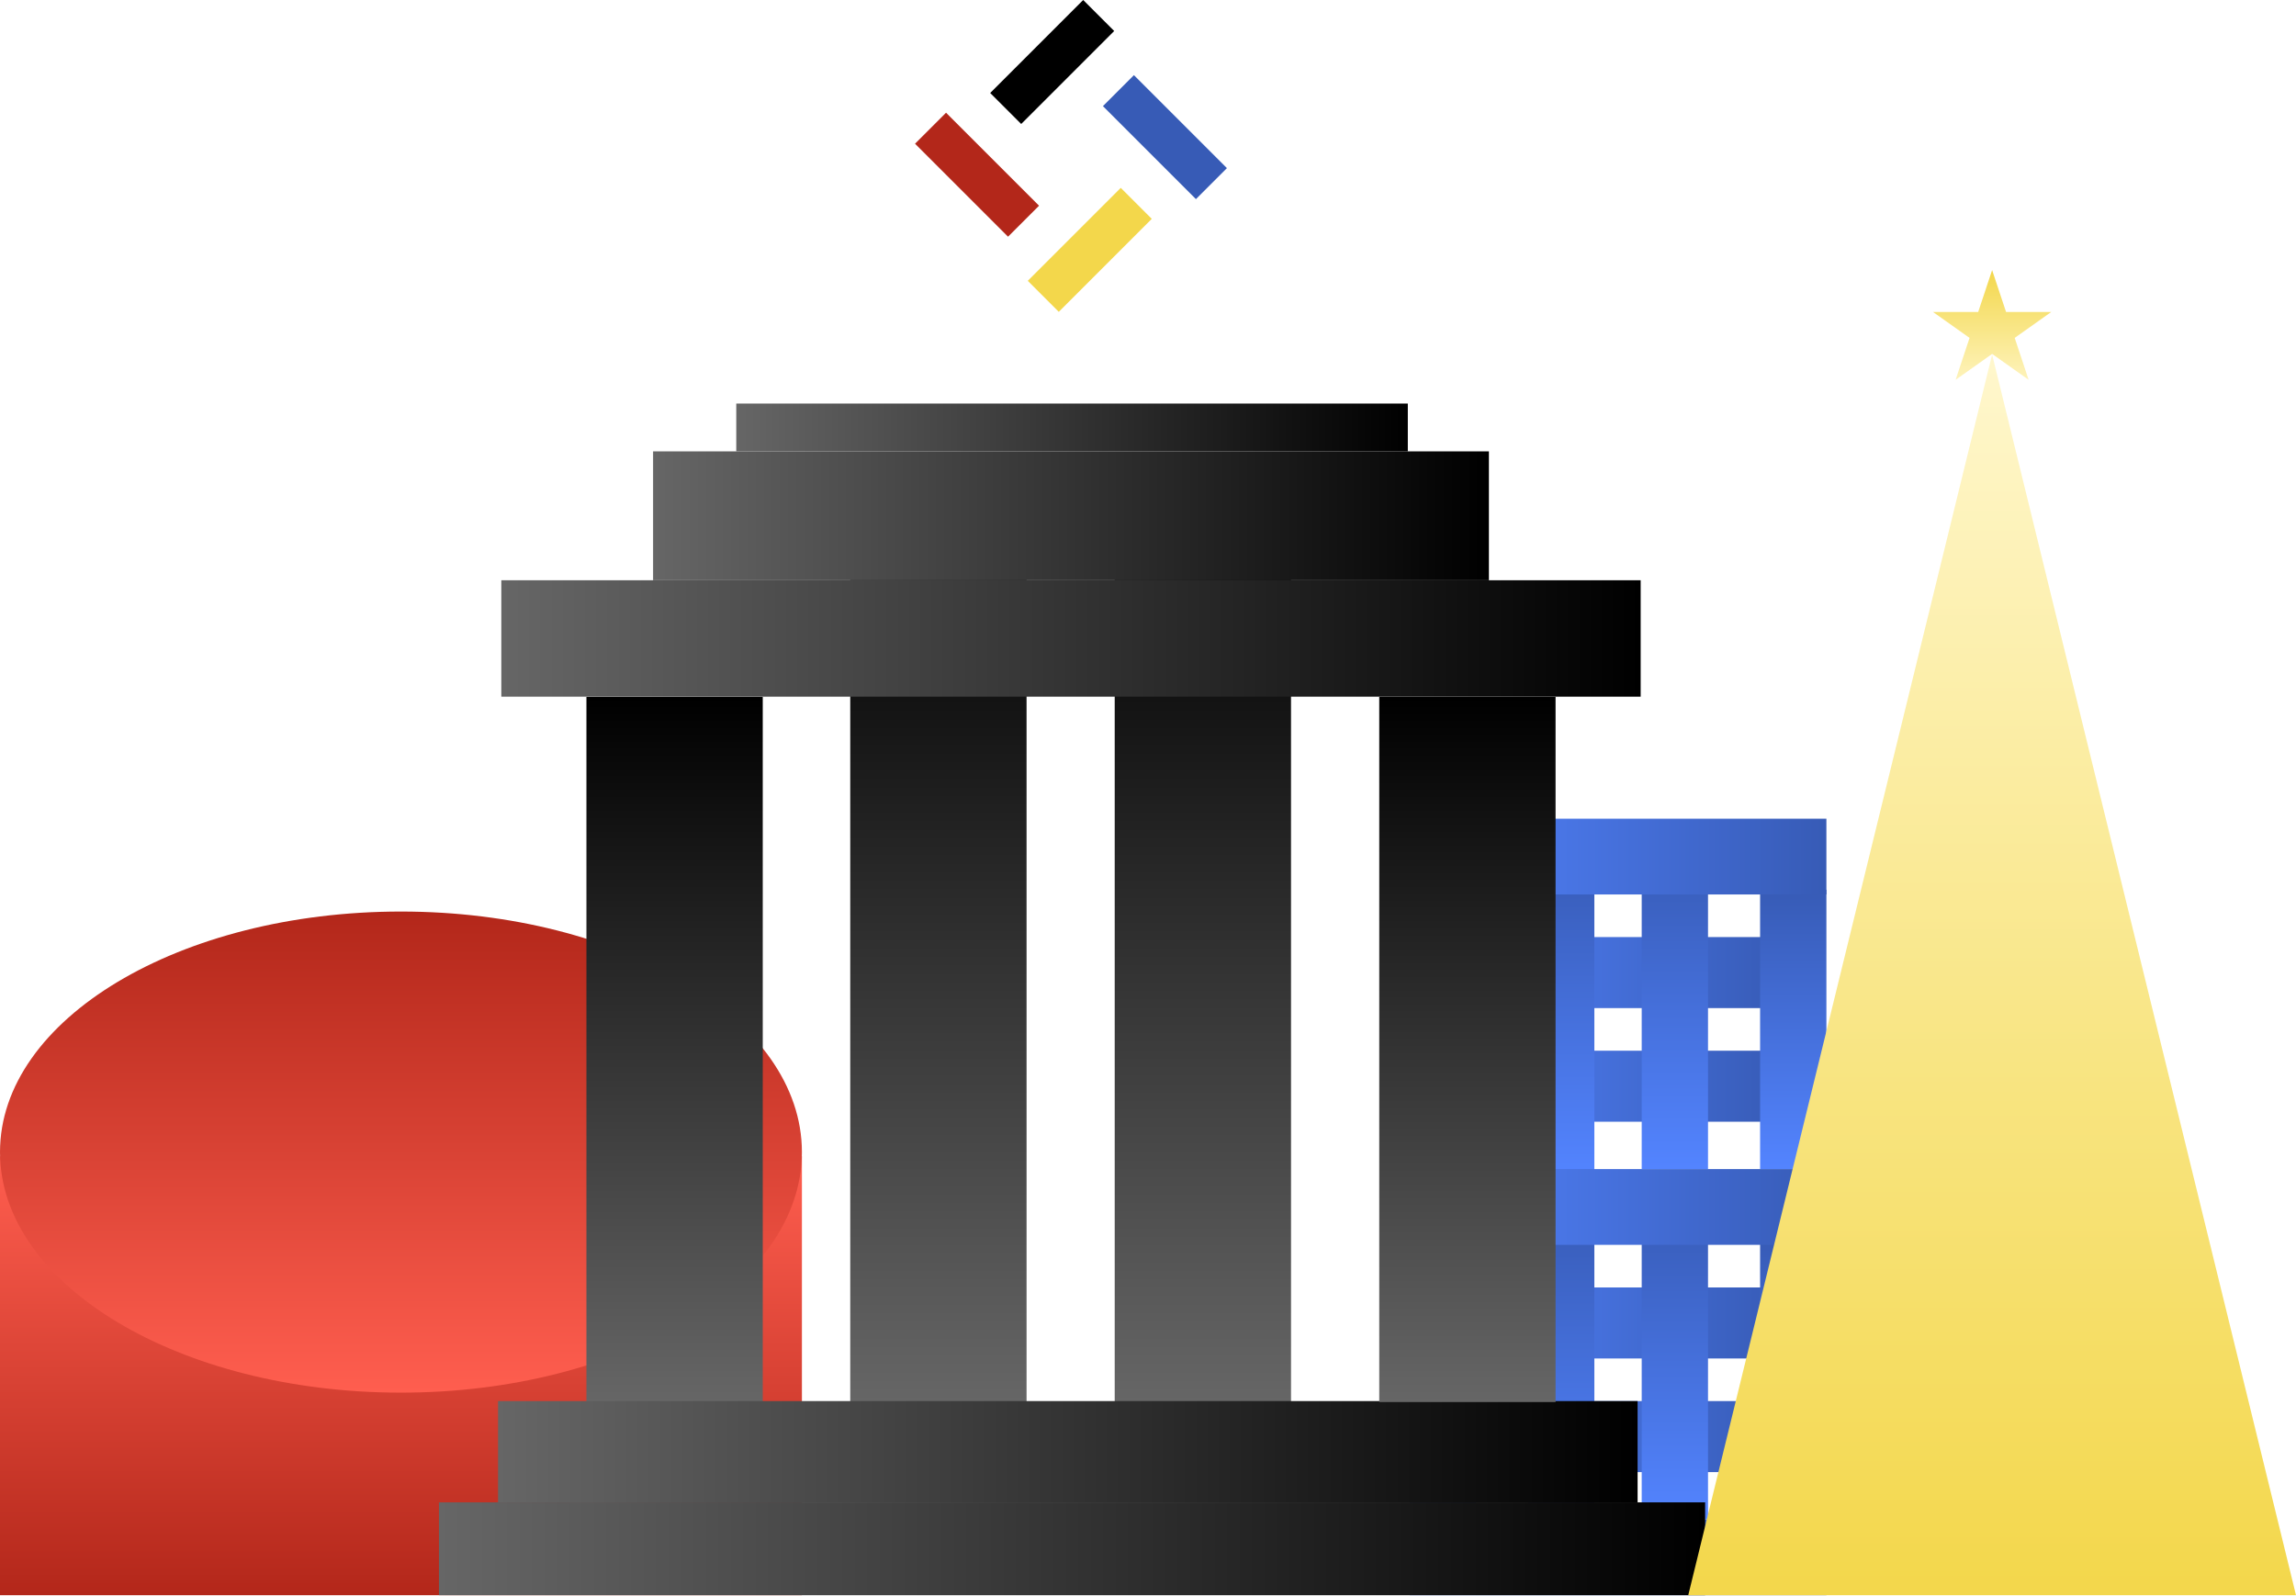
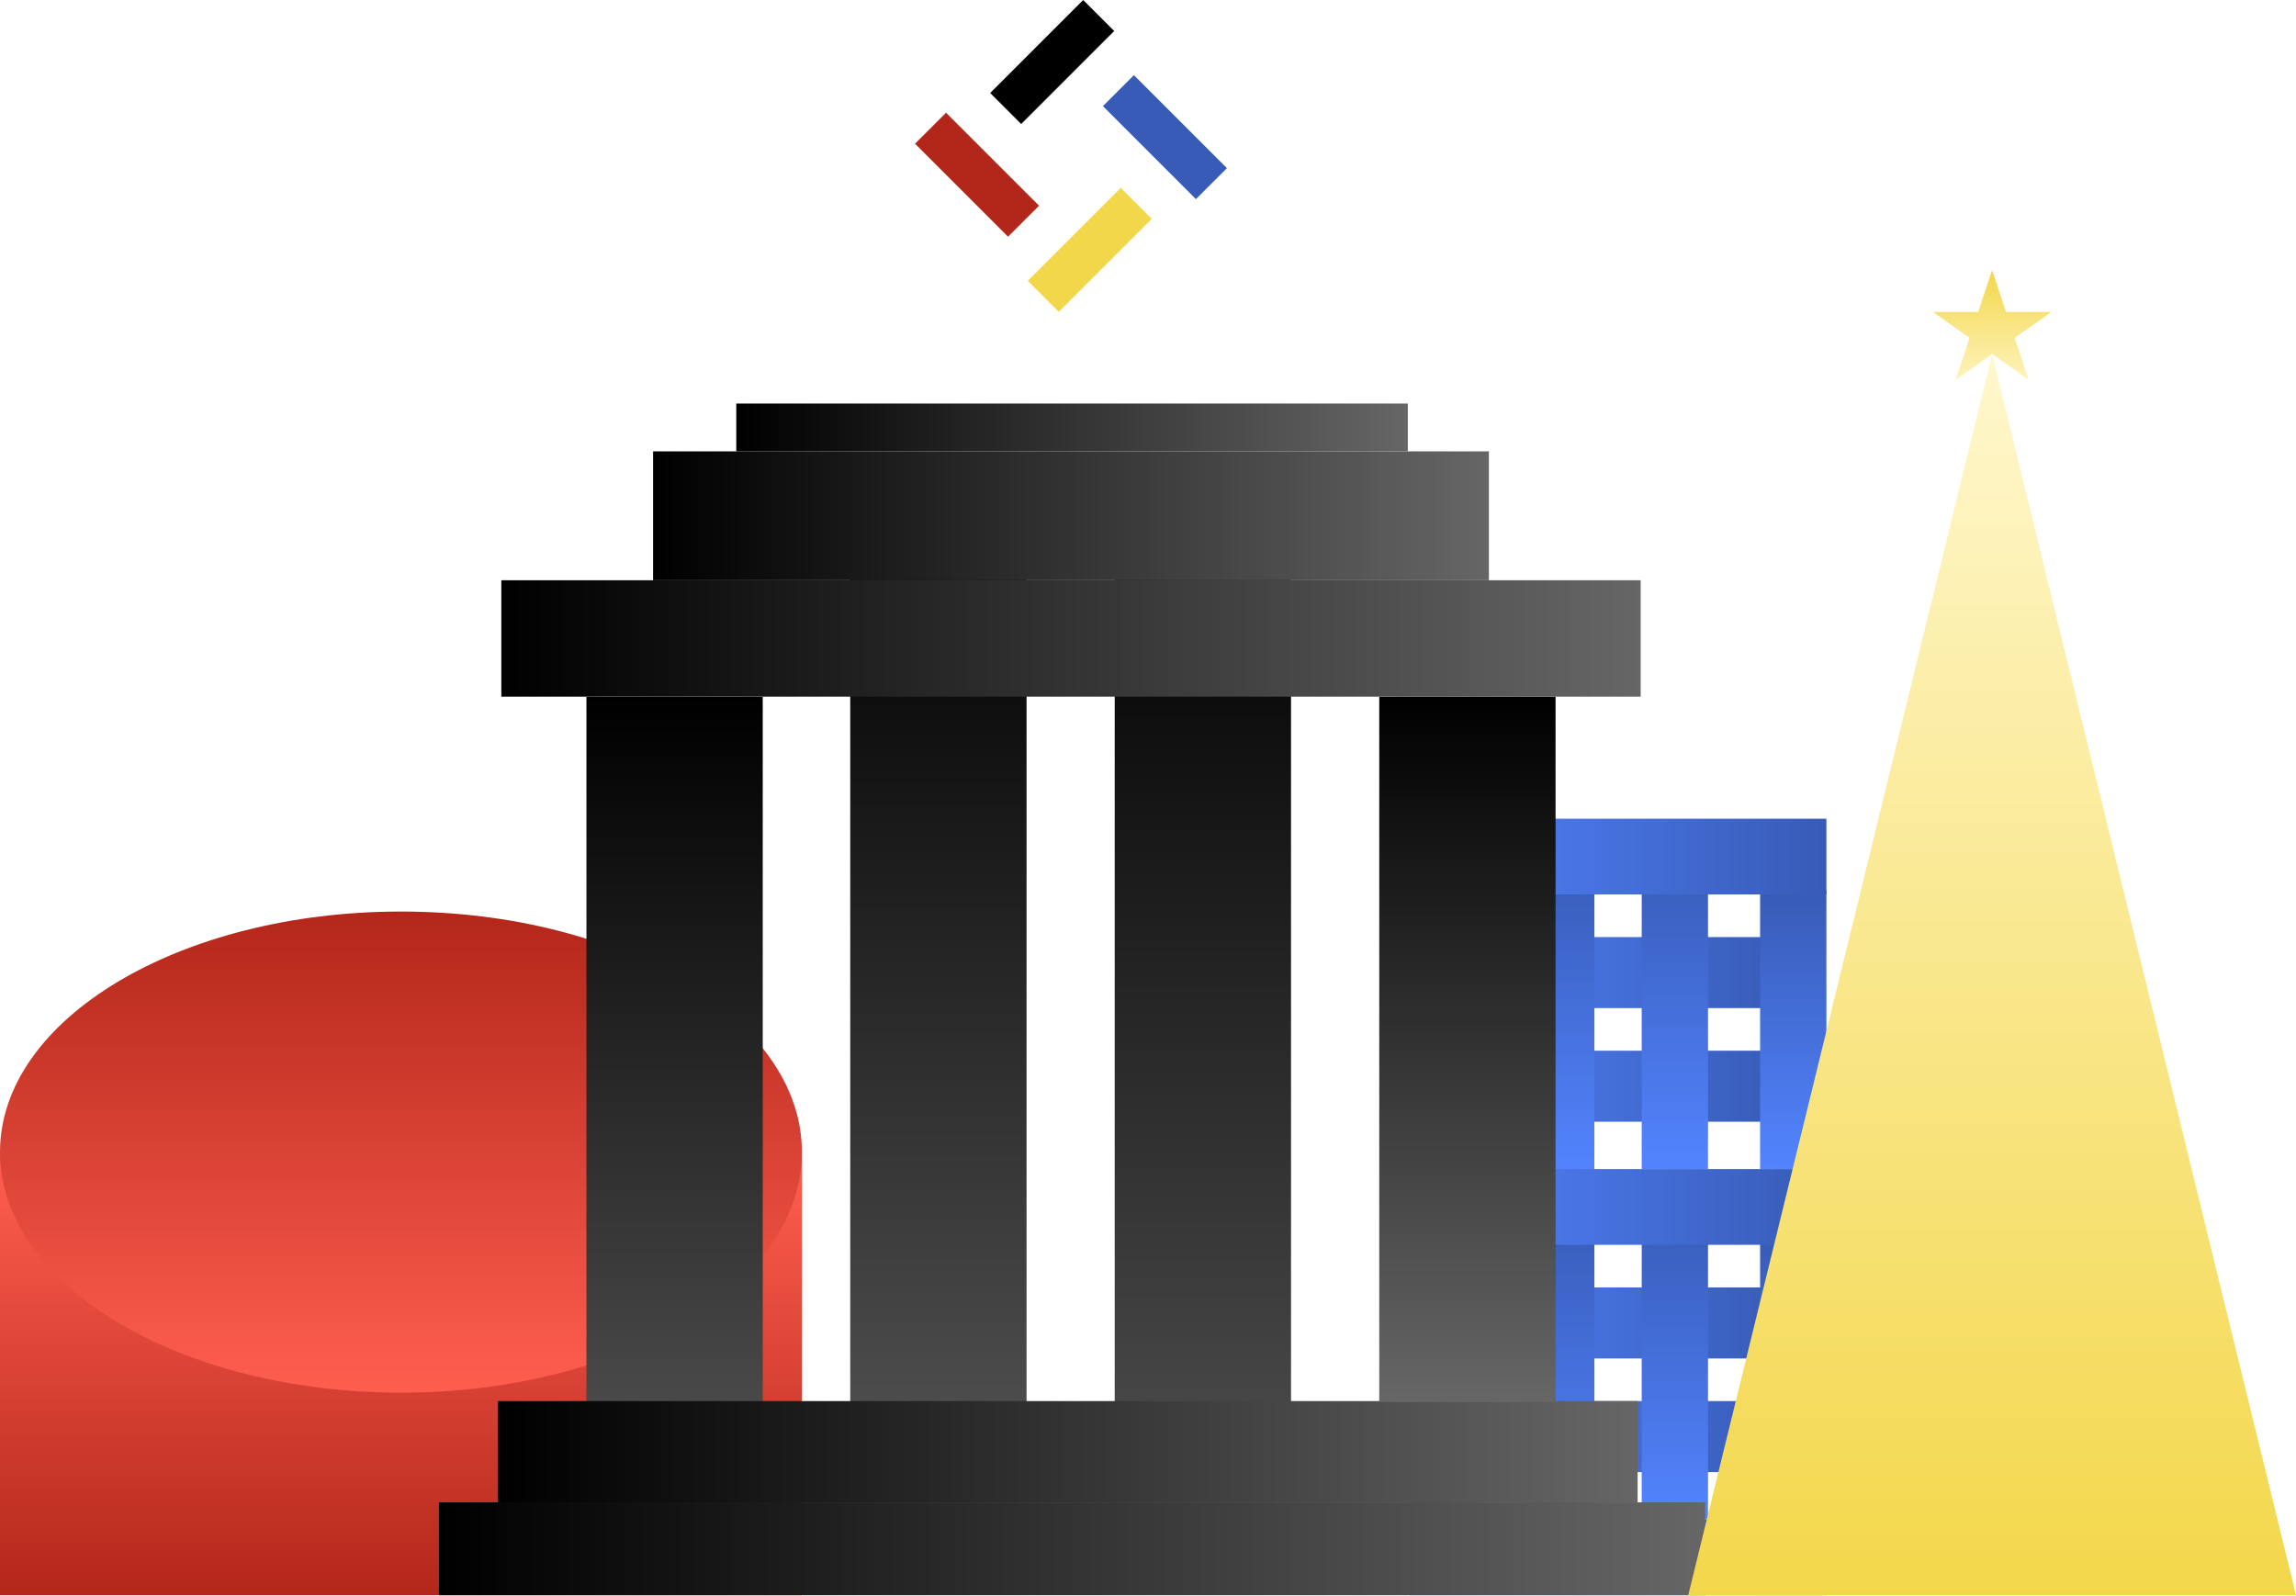
- <svg xmlns="http://www.w3.org/2000/svg" viewBox="0 0 272 189" fill="none">
+ <svg xmlns="http://www.w3.org/2000/svg" width="272" height="189" viewBox="0 0 272 189" fill="none">
  <rect width="5.193" height="15.58" transform="matrix(0.707107 -0.707106 0.707107 0.707106 108.403 17.0264)" fill="#B3271A" />
  <rect width="5.193" height="15.58" transform="matrix(-0.707107 -0.707106 0.707107 -0.707106 125.43 36.9458)" fill="#F3D74B" />
  <rect width="5.193" height="15.58" transform="matrix(-0.707107 0.707106 -0.707107 -0.707106 145.349 19.9192)" fill="#375BB6" />
  <rect width="5.193" height="15.58" transform="matrix(0.707107 0.707106 -0.707107 0.707106 128.323 0)" fill="black" />
  <path d="M211.318 166L211.318 174.415L168.123 174.415L168.123 166L211.318 166Z" fill="url(#paint0_linear_1559_5)" />
  <rect x="211.318" y="152.537" width="8.415" height="43.195" transform="rotate(90 211.318 152.537)" fill="url(#paint1_linear_1559_5)" />
  <rect x="167.001" y="146.927" width="7.854" height="33.098" fill="url(#paint2_linear_1559_5)" />
  <path d="M194.489 142.439H202.343V180.025H194.489V142.439Z" fill="url(#paint3_linear_1559_5)" />
  <path d="M181.025 143H188.879V180.586H181.025V143Z" fill="url(#paint4_linear_1559_5)" />
  <rect x="208.513" y="146.927" width="7.854" height="33.098" fill="url(#paint5_linear_1559_5)" />
  <path d="M216.367 180.025L216.367 189.001L167.001 189.001L167.001 180.025L216.367 180.025Z" fill="url(#paint6_linear_1559_5)" />
  <path d="M211.318 124.488L211.318 132.903L168.123 132.903L168.123 124.488L211.318 124.488Z" fill="url(#paint7_linear_1559_5)" />
  <rect x="211.318" y="111.025" width="8.415" height="43.195" transform="rotate(90 211.318 111.025)" fill="url(#paint8_linear_1559_5)" />
  <rect x="167.001" y="105.415" width="7.854" height="33.098" fill="url(#paint9_linear_1559_5)" />
  <path d="M194.489 100.927H202.343V138.513H194.489V100.927Z" fill="url(#paint10_linear_1559_5)" />
  <path d="M181.025 101.488H188.879V139.074H181.025V101.488Z" fill="url(#paint11_linear_1559_5)" />
  <rect x="208.513" y="105.415" width="7.854" height="33.098" fill="url(#paint12_linear_1559_5)" />
  <path d="M216.367 97.001L216.367 105.976L167.001 105.976L167.001 97.001L216.367 97.001Z" fill="url(#paint13_linear_1559_5)" />
  <path d="M216.367 138.513L216.367 147.488L167.001 147.488L167.001 138.513L216.367 138.513Z" fill="url(#paint14_linear_1559_5)" />
  <rect x="95" y="189" width="95" height="52" transform="rotate(-180 95 189)" fill="url(#paint15_linear_1559_5)" />
  <ellipse cx="47.5" cy="136.5" rx="47.5" ry="28.5" fill="url(#paint16_linear_1559_5)" />
  <rect x="69.473" y="82.553" width="20.887" height="83.562" fill="url(#paint17_linear_1559_5)" />
  <path d="M132.056 63.668H152.943V166.116H132.056V63.668Z" fill="url(#paint18_linear_1559_5)" />
  <path d="M100.726 63.669H121.613V166.116H100.726V63.669Z" fill="url(#paint19_linear_1559_5)" />
  <path d="M194.001 166L194.001 178L59.001 178L59.001 166L194.001 166Z" fill="url(#paint20_linear_1559_5)" />
  <path d="M202.001 178L202.001 189L52.001 189L52.001 178L202.001 178Z" fill="url(#paint21_linear_1559_5)" />
  <path d="M194.365 68.749L194.365 82.542L59.39 82.542L59.39 68.749L194.365 68.749Z" fill="url(#paint22_linear_1559_5)" />
  <path d="M176.385 53.478L176.385 68.749L77.37 68.749L77.37 53.478L176.385 53.478Z" fill="url(#paint23_linear_1559_5)" />
  <path d="M166.779 47.813L166.779 53.478L87.223 53.478L87.223 47.813L166.779 47.813Z" fill="url(#paint24_linear_1559_5)" />
  <rect x="163.396" y="82.553" width="20.887" height="83.562" fill="url(#paint25_linear_1559_5)" />
  <path d="M236.001 32.001L237.653 36.966H243.001L238.675 40.035L240.327 45.001L236.001 41.932L231.675 45.001L233.327 40.035L229.001 36.966H234.349L236.001 32.001Z" fill="url(#paint26_linear_1559_5)" />
  <path d="M236.001 42.001L272.001 189H200.001L236.001 42.001Z" fill="url(#paint27_linear_1559_5)" />
  <defs>
    <linearGradient id="paint0_linear_1559_5" x1="211.318" y1="169.086" x2="168.123" y2="169.086" gradientUnits="userSpaceOnUse">
      <stop stop-color="#375BB6" />
      <stop offset="1" stop-color="#5384FF" />
    </linearGradient>
    <linearGradient id="paint1_linear_1559_5" x1="215.526" y1="152.537" x2="215.526" y2="195.732" gradientUnits="userSpaceOnUse">
      <stop stop-color="#375BB6" />
      <stop offset="1" stop-color="#5384FF" />
    </linearGradient>
    <linearGradient id="paint2_linear_1559_5" x1="170.928" y1="146.927" x2="170.928" y2="180.025" gradientUnits="userSpaceOnUse">
      <stop stop-color="#375BB6" />
      <stop offset="1" stop-color="#5384FF" />
    </linearGradient>
    <linearGradient id="paint3_linear_1559_5" x1="198.416" y1="142.439" x2="198.416" y2="180.025" gradientUnits="userSpaceOnUse">
      <stop stop-color="#375BB6" />
      <stop offset="1" stop-color="#5384FF" />
    </linearGradient>
    <linearGradient id="paint4_linear_1559_5" x1="184.952" y1="143" x2="184.952" y2="180.586" gradientUnits="userSpaceOnUse">
      <stop stop-color="#375BB6" />
      <stop offset="1" stop-color="#5384FF" />
    </linearGradient>
    <linearGradient id="paint5_linear_1559_5" x1="212.44" y1="146.927" x2="212.44" y2="180.025" gradientUnits="userSpaceOnUse">
      <stop stop-color="#375BB6" />
      <stop offset="1" stop-color="#5384FF" />
    </linearGradient>
    <linearGradient id="paint6_linear_1559_5" x1="216.367" y1="184.513" x2="167.001" y2="184.513" gradientUnits="userSpaceOnUse">
      <stop stop-color="#375BB6" />
      <stop offset="1" stop-color="#5384FF" />
    </linearGradient>
    <linearGradient id="paint7_linear_1559_5" x1="211.318" y1="127.574" x2="168.123" y2="127.574" gradientUnits="userSpaceOnUse">
      <stop stop-color="#375BB6" />
      <stop offset="1" stop-color="#5384FF" />
    </linearGradient>
    <linearGradient id="paint8_linear_1559_5" x1="215.526" y1="111.025" x2="215.526" y2="154.22" gradientUnits="userSpaceOnUse">
      <stop stop-color="#375BB6" />
      <stop offset="1" stop-color="#5384FF" />
    </linearGradient>
    <linearGradient id="paint9_linear_1559_5" x1="170.928" y1="105.415" x2="170.928" y2="138.513" gradientUnits="userSpaceOnUse">
      <stop stop-color="#375BB6" />
      <stop offset="1" stop-color="#5384FF" />
    </linearGradient>
    <linearGradient id="paint10_linear_1559_5" x1="198.416" y1="100.927" x2="198.416" y2="138.513" gradientUnits="userSpaceOnUse">
      <stop stop-color="#375BB6" />
      <stop offset="1" stop-color="#5384FF" />
    </linearGradient>
    <linearGradient id="paint11_linear_1559_5" x1="184.952" y1="101.488" x2="184.952" y2="139.074" gradientUnits="userSpaceOnUse">
      <stop stop-color="#375BB6" />
      <stop offset="1" stop-color="#5384FF" />
    </linearGradient>
    <linearGradient id="paint12_linear_1559_5" x1="212.44" y1="105.415" x2="212.44" y2="138.513" gradientUnits="userSpaceOnUse">
      <stop stop-color="#375BB6" />
      <stop offset="1" stop-color="#5384FF" />
    </linearGradient>
    <linearGradient id="paint13_linear_1559_5" x1="216.367" y1="101.488" x2="167.001" y2="101.488" gradientUnits="userSpaceOnUse">
      <stop stop-color="#375BB6" />
      <stop offset="1" stop-color="#5384FF" />
    </linearGradient>
    <linearGradient id="paint14_linear_1559_5" x1="216.367" y1="143.001" x2="167.001" y2="143" gradientUnits="userSpaceOnUse">
      <stop stop-color="#375BB6" />
      <stop offset="1" stop-color="#5384FF" />
    </linearGradient>
    <linearGradient id="paint15_linear_1559_5" x1="142.5" y1="189" x2="142.5" y2="241" gradientUnits="userSpaceOnUse">
      <stop stop-color="#B3271A" />
      <stop offset="1" stop-color="#FF5E4F" />
    </linearGradient>
    <linearGradient id="paint16_linear_1559_5" x1="47.5" y1="108" x2="47.5" y2="165" gradientUnits="userSpaceOnUse">
      <stop stop-color="#B3271A" />
      <stop offset="1" stop-color="#FF5E4F" />
    </linearGradient>
    <linearGradient id="paint17_linear_1559_5" x1="79.916" y1="82.553" x2="79.916" y2="166.116" gradientUnits="userSpaceOnUse">
      <stop />
-       <stop offset="1" stop-color="#666666" />
+       <stop offset="1" stop-color="#494949" />
    </linearGradient>
    <linearGradient id="paint18_linear_1559_5" x1="142.499" y1="63.668" x2="142.499" y2="166.116" gradientUnits="userSpaceOnUse">
      <stop />
-       <stop offset="1" stop-color="#666666" />
+       <stop offset="1" stop-color="#464646" />
    </linearGradient>
    <linearGradient id="paint19_linear_1559_5" x1="111.169" y1="63.669" x2="111.169" y2="166.116" gradientUnits="userSpaceOnUse">
      <stop />
-       <stop offset="1" stop-color="#666666" />
+       <stop offset="1" stop-color="#4C4C4C" />
    </linearGradient>
    <linearGradient id="paint20_linear_1559_5" x1="194.001" y1="172" x2="59.001" y2="172" gradientUnits="userSpaceOnUse">
-       <stop />
-       <stop offset="1" stop-color="#666666" />
+       <stop stop-color="#666666" />
+       <stop offset="1" />
    </linearGradient>
    <linearGradient id="paint21_linear_1559_5" x1="202.001" y1="183.5" x2="52.001" y2="183.5" gradientUnits="userSpaceOnUse">
-       <stop />
-       <stop offset="1" stop-color="#666666" />
+       <stop stop-color="#666666" />
+       <stop offset="1" />
    </linearGradient>
    <linearGradient id="paint22_linear_1559_5" x1="194.365" y1="75.646" x2="59.39" y2="75.646" gradientUnits="userSpaceOnUse">
-       <stop />
-       <stop offset="1" stop-color="#666666" />
+       <stop stop-color="#666666" />
+       <stop offset="1" />
    </linearGradient>
    <linearGradient id="paint23_linear_1559_5" x1="176.385" y1="61.114" x2="77.37" y2="61.114" gradientUnits="userSpaceOnUse">
-       <stop />
-       <stop offset="1" stop-color="#666666" />
+       <stop stop-color="#666666" />
+       <stop offset="1" />
    </linearGradient>
    <linearGradient id="paint24_linear_1559_5" x1="166.779" y1="50.645" x2="87.223" y2="50.645" gradientUnits="userSpaceOnUse">
-       <stop />
-       <stop offset="1" stop-color="#666666" />
+       <stop stop-color="#666666" />
+       <stop offset="1" />
    </linearGradient>
    <linearGradient id="paint25_linear_1559_5" x1="173.84" y1="82.553" x2="173.84" y2="166.116" gradientUnits="userSpaceOnUse">
      <stop />
      <stop offset="1" stop-color="#666666" />
    </linearGradient>
    <linearGradient id="paint26_linear_1559_5" x1="236.001" y1="32.001" x2="236.001" y2="46.373" gradientUnits="userSpaceOnUse">
      <stop stop-color="#F3D74B" />
      <stop offset="1" stop-color="#FFF6C7" />
    </linearGradient>
    <linearGradient id="paint27_linear_1559_5" x1="236.001" y1="42.001" x2="236.001" y2="189" gradientUnits="userSpaceOnUse">
      <stop stop-color="#FFF7CD" />
      <stop offset="0.505" stop-color="#F9E78B" />
      <stop offset="1" stop-color="#F3D74B" />
    </linearGradient>
  </defs>
</svg>
